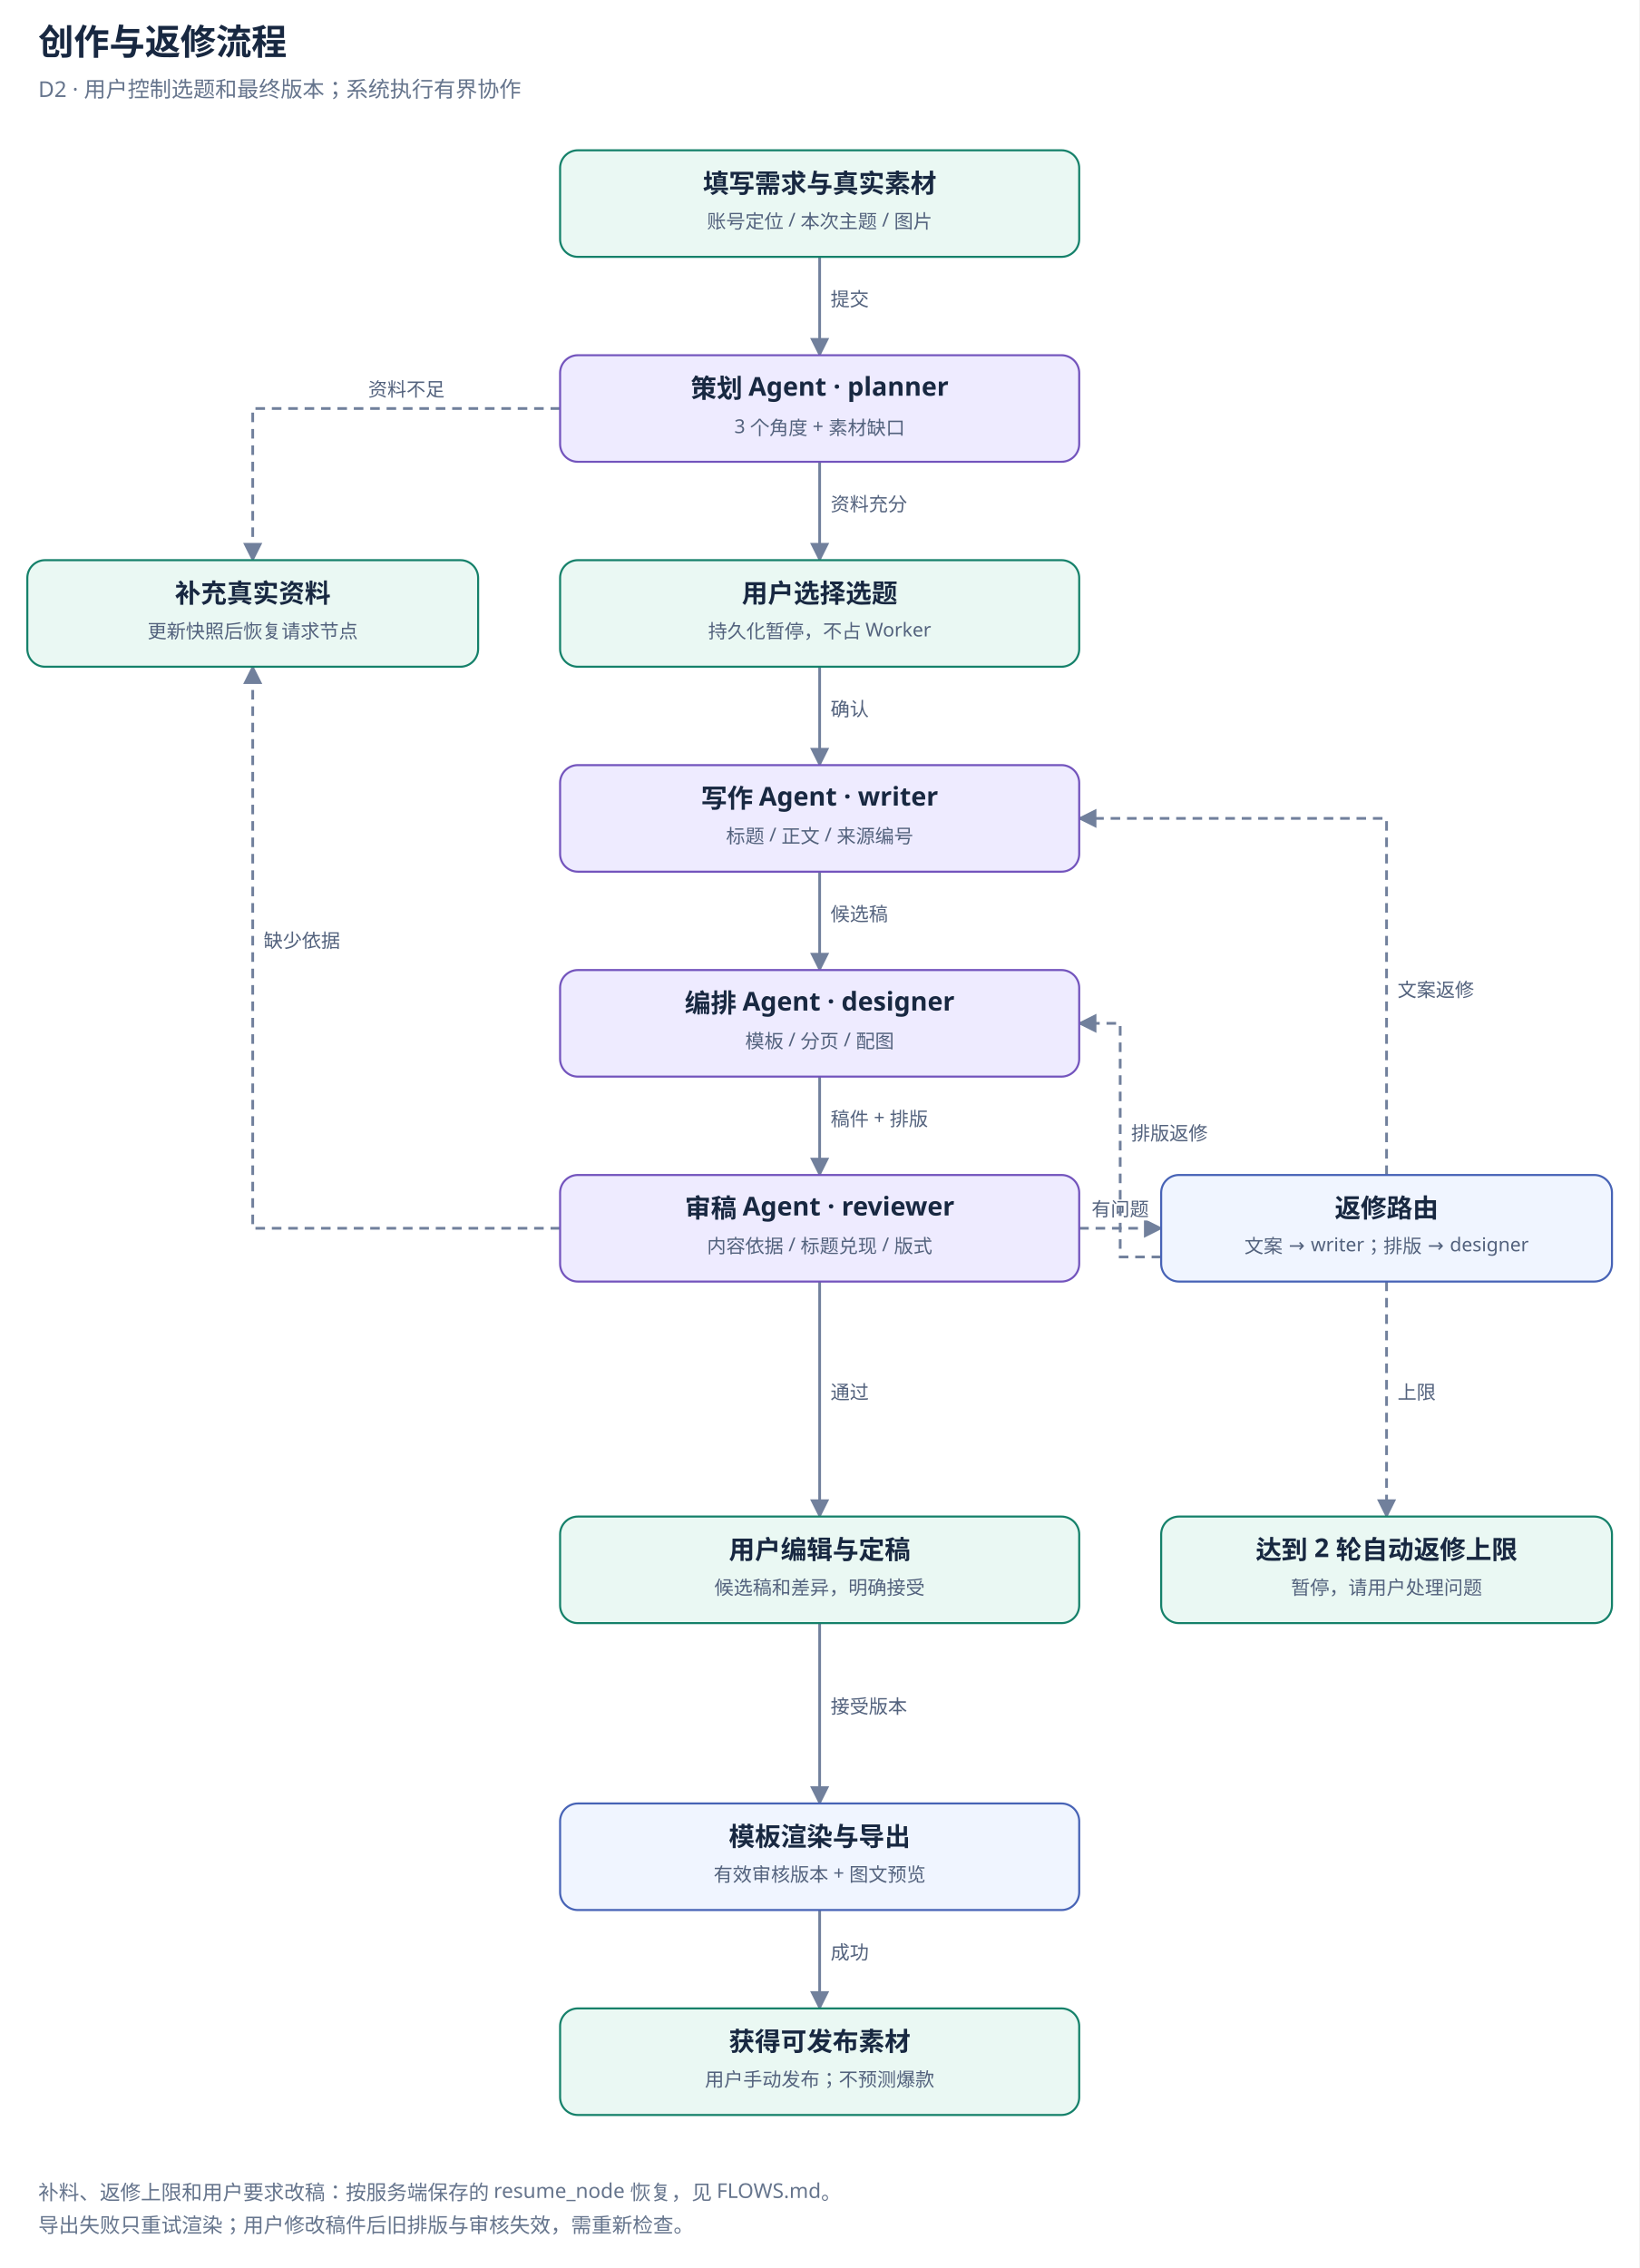
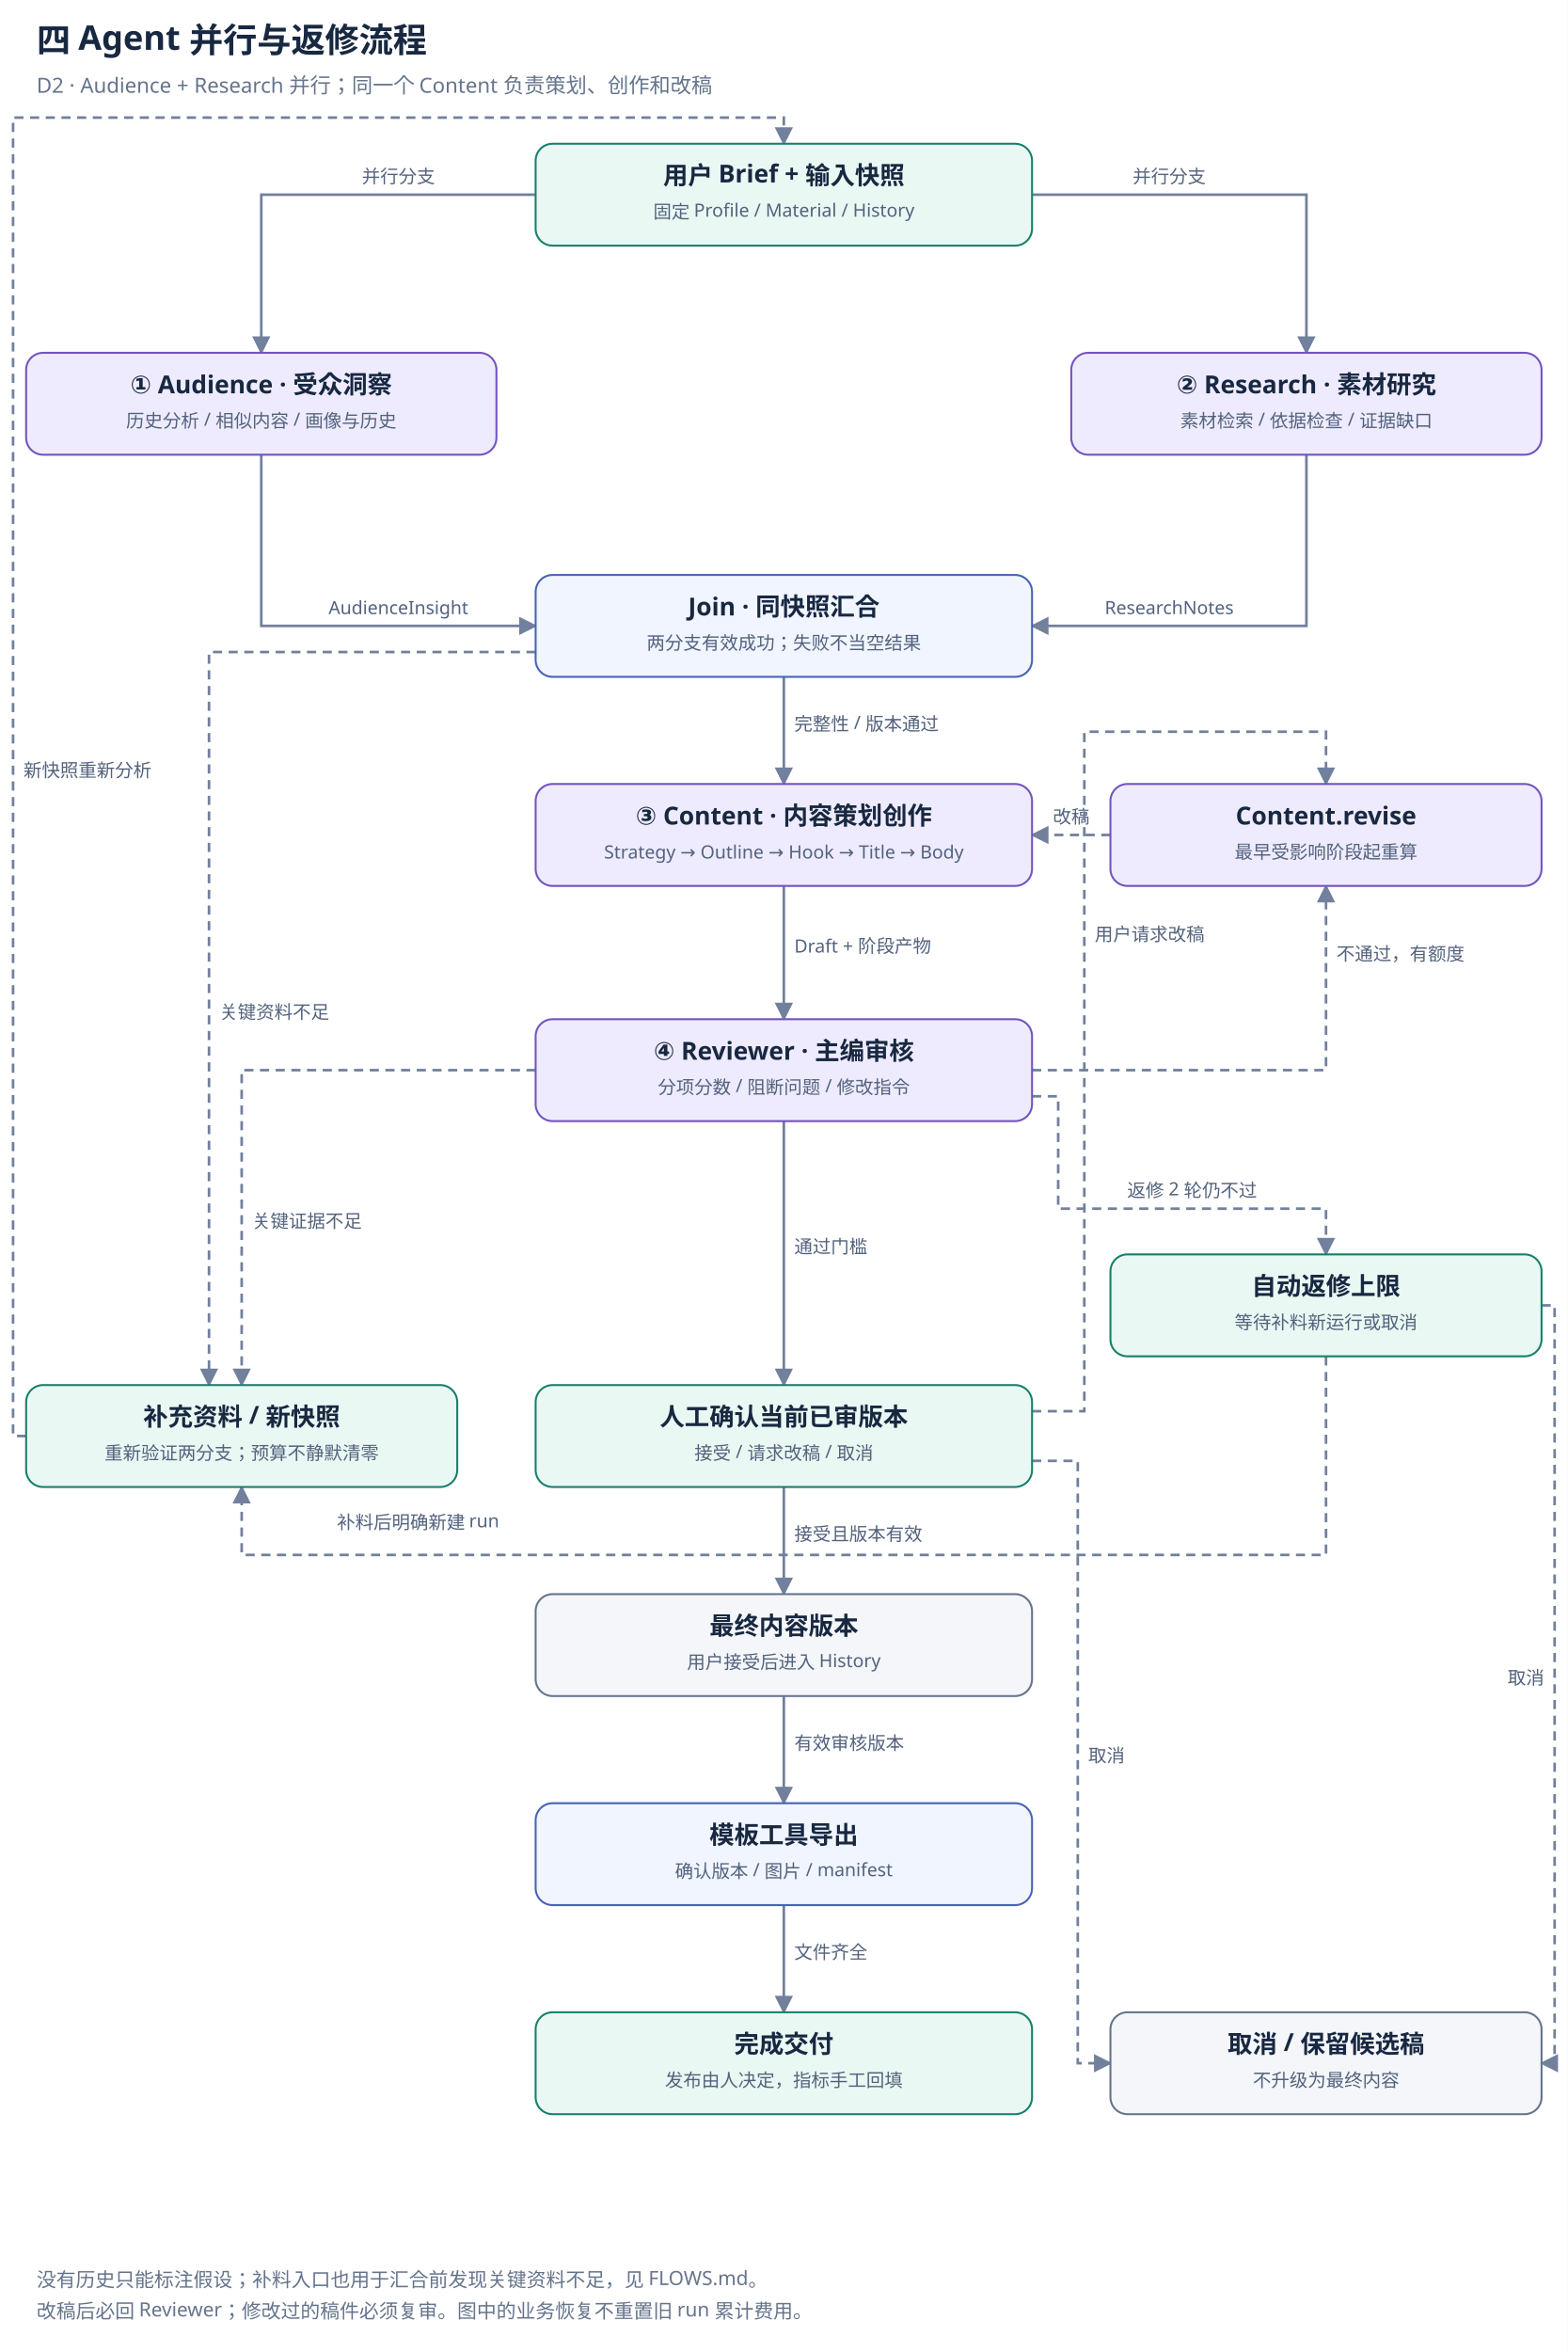
- <svg xmlns="http://www.w3.org/2000/svg" width="1200" height="1660" viewBox="0 0 1200 1660" role="img" aria-labelledby="title desc">
+ <svg xmlns="http://www.w3.org/2000/svg" width="1200" height="1800" viewBox="0 0 1200 1800" role="img" aria-labelledby="title desc">
  <defs>
    <marker id="arrow" viewBox="0 0 10 10" refX="9" refY="5" markerWidth="7" markerHeight="7" orient="auto-start-reverse">
      <path d="M0 0 L10 5 L0 10z" fill="#71809c" />
    </marker>
  </defs>
  <rect width="100%" height="100%" fill="#ffffff" />
  <g font-family="PingFang SC, Microsoft YaHei, sans-serif">
-     <text x="28" y="40" font-size="26" font-weight="700" fill="#182841">创作与返修流程</text>
-     <text x="28" y="71" font-size="16" fill="#65748c">D2 · 用户控制选题和最终版本；系统执行有界协作</text>
-     <polyline points="600,188 600,260" fill="none" stroke="#71809c" stroke-width="2" marker-end="url(#arrow)" />
-     <text x="608.0" y="224.0" font-size="14" text-anchor="start" fill="#53627d" stroke="white" stroke-width="5" paint-order="stroke">提交</text>
-     <polyline points="600,338 600,410" fill="none" stroke="#71809c" stroke-width="2" marker-end="url(#arrow)" />
-     <text x="608.0" y="374.0" font-size="14" text-anchor="start" fill="#53627d" stroke="white" stroke-width="5" paint-order="stroke">资料充分</text>
-     <polyline points="410,299 185,299 185,410" fill="none" stroke="#71809c" stroke-width="2" stroke-dasharray="7 5" marker-end="url(#arrow)" />
-     <text x="297.5" y="290.0" font-size="14" text-anchor="middle" fill="#53627d" stroke="white" stroke-width="5" paint-order="stroke">资料不足</text>
-     <polyline points="600,488 600,560" fill="none" stroke="#71809c" stroke-width="2" marker-end="url(#arrow)" />
-     <text x="608.0" y="524.0" font-size="14" text-anchor="start" fill="#53627d" stroke="white" stroke-width="5" paint-order="stroke">确认</text>
-     <polyline points="600,638 600,710" fill="none" stroke="#71809c" stroke-width="2" marker-end="url(#arrow)" />
-     <text x="608.0" y="674.0" font-size="14" text-anchor="start" fill="#53627d" stroke="white" stroke-width="5" paint-order="stroke">候选稿</text>
-     <polyline points="600,788 600,860" fill="none" stroke="#71809c" stroke-width="2" marker-end="url(#arrow)" />
-     <text x="608.0" y="824.0" font-size="14" text-anchor="start" fill="#53627d" stroke="white" stroke-width="5" paint-order="stroke">稿件 + 排版</text>
-     <polyline points="600,938 600,1110" fill="none" stroke="#71809c" stroke-width="2" marker-end="url(#arrow)" />
-     <text x="608.0" y="1024.0" font-size="14" text-anchor="start" fill="#53627d" stroke="white" stroke-width="5" paint-order="stroke">通过</text>
-     <polyline points="410,899 185,899 185,488" fill="none" stroke="#71809c" stroke-width="2" stroke-dasharray="7 5" marker-end="url(#arrow)" />
-     <text x="193.0" y="693.5" font-size="14" text-anchor="start" fill="#53627d" stroke="white" stroke-width="5" paint-order="stroke">缺少依据</text>
-     <polyline points="790,899 850,899" fill="none" stroke="#71809c" stroke-width="2" stroke-dasharray="7 5" marker-end="url(#arrow)" />
-     <text x="820.0" y="890.0" font-size="14" text-anchor="middle" fill="#53627d" stroke="white" stroke-width="5" paint-order="stroke">有问题</text>
-     <polyline points="1015,860 1015,599 790,599" fill="none" stroke="#71809c" stroke-width="2" stroke-dasharray="7 5" marker-end="url(#arrow)" />
-     <text x="1023.0" y="729.5" font-size="14" text-anchor="start" fill="#53627d" stroke="white" stroke-width="5" paint-order="stroke">文案返修</text>
-     <polyline points="850,920 820,920 820,749 790,749" fill="none" stroke="#71809c" stroke-width="2" stroke-dasharray="7 5" marker-end="url(#arrow)" />
-     <text x="828.0" y="834.5" font-size="14" text-anchor="start" fill="#53627d" stroke="white" stroke-width="5" paint-order="stroke">排版返修</text>
-     <polyline points="1015,938 1015,1110" fill="none" stroke="#71809c" stroke-width="2" stroke-dasharray="7 5" marker-end="url(#arrow)" />
-     <text x="1023.0" y="1024.0" font-size="14" text-anchor="start" fill="#53627d" stroke="white" stroke-width="5" paint-order="stroke">上限</text>
-     <polyline points="600,1188 600,1320" fill="none" stroke="#71809c" stroke-width="2" marker-end="url(#arrow)" />
-     <text x="608.0" y="1254.0" font-size="14" text-anchor="start" fill="#53627d" stroke="white" stroke-width="5" paint-order="stroke">接受版本</text>
-     <polyline points="600,1398 600,1470" fill="none" stroke="#71809c" stroke-width="2" marker-end="url(#arrow)" />
-     <text x="608.0" y="1434.0" font-size="14" text-anchor="start" fill="#53627d" stroke="white" stroke-width="5" paint-order="stroke">成功</text>
+     <text x="28" y="40" font-size="26" font-weight="700" fill="#182841">四 Agent 并行与返修流程</text>
+     <text x="28" y="71" font-size="16" fill="#65748c">D2 · Audience + Research 并行；同一个 Content 负责策划、创作和改稿</text>
+     <polyline points="410,149 200,149 200,270" fill="none" stroke="#71809c" stroke-width="2" marker-end="url(#arrow)" />
+     <text x="305.0" y="140.0" font-size="14" text-anchor="middle" fill="#53627d" stroke="white" stroke-width="5" paint-order="stroke">并行分支</text>
+     <polyline points="790,149 1000,149 1000,270" fill="none" stroke="#71809c" stroke-width="2" marker-end="url(#arrow)" />
+     <text x="895.0" y="140.0" font-size="14" text-anchor="middle" fill="#53627d" stroke="white" stroke-width="5" paint-order="stroke">并行分支</text>
+     <polyline points="200,348 200,479 410,479" fill="none" stroke="#71809c" stroke-width="2" marker-end="url(#arrow)" />
+     <text x="305.0" y="470.0" font-size="14" text-anchor="middle" fill="#53627d" stroke="white" stroke-width="5" paint-order="stroke">AudienceInsight</text>
+     <polyline points="1000,348 1000,479 790,479" fill="none" stroke="#71809c" stroke-width="2" marker-end="url(#arrow)" />
+     <text x="895.0" y="470.0" font-size="14" text-anchor="middle" fill="#53627d" stroke="white" stroke-width="5" paint-order="stroke">ResearchNotes</text>
+     <polyline points="600,518 600,600" fill="none" stroke="#71809c" stroke-width="2" marker-end="url(#arrow)" />
+     <text x="608.0" y="559.0" font-size="14" text-anchor="start" fill="#53627d" stroke="white" stroke-width="5" paint-order="stroke">完整性 / 版本通过</text>
+     <polyline points="410,499 160,499 160,1060" fill="none" stroke="#71809c" stroke-width="2" stroke-dasharray="7 5" marker-end="url(#arrow)" />
+     <text x="168.0" y="779.5" font-size="14" text-anchor="start" fill="#53627d" stroke="white" stroke-width="5" paint-order="stroke">关键资料不足</text>
+     <polyline points="600,678 600,780" fill="none" stroke="#71809c" stroke-width="2" marker-end="url(#arrow)" />
+     <text x="608.0" y="729.0" font-size="14" text-anchor="start" fill="#53627d" stroke="white" stroke-width="5" paint-order="stroke">Draft + 阶段产物</text>
+     <polyline points="790,819 1015,819 1015,678" fill="none" stroke="#71809c" stroke-width="2" stroke-dasharray="7 5" marker-end="url(#arrow)" />
+     <text x="1023" y="735" font-size="14" text-anchor="start" fill="#53627d" stroke="white" stroke-width="5" paint-order="stroke">不通过，有额度</text>
+     <polyline points="850,639 790,639" fill="none" stroke="#71809c" stroke-width="2" stroke-dasharray="7 5" marker-end="url(#arrow)" />
+     <text x="820.0" y="630.0" font-size="14" text-anchor="middle" fill="#53627d" stroke="white" stroke-width="5" paint-order="stroke">改稿</text>
+     <polyline points="600,858 600,1060" fill="none" stroke="#71809c" stroke-width="2" marker-end="url(#arrow)" />
+     <text x="608.0" y="959.0" font-size="14" text-anchor="start" fill="#53627d" stroke="white" stroke-width="5" paint-order="stroke">通过门槛</text>
+     <polyline points="410,819 185,819 185,1060" fill="none" stroke="#71809c" stroke-width="2" stroke-dasharray="7 5" marker-end="url(#arrow)" />
+     <text x="193.0" y="939.5" font-size="14" text-anchor="start" fill="#53627d" stroke="white" stroke-width="5" paint-order="stroke">关键证据不足</text>
+     <polyline points="790,839 810,839 810,925 1015,925 1015,960" fill="none" stroke="#71809c" stroke-width="2" stroke-dasharray="7 5" marker-end="url(#arrow)" />
+     <text x="912.5" y="916.0" font-size="14" text-anchor="middle" fill="#53627d" stroke="white" stroke-width="5" paint-order="stroke">返修 2 轮仍不过</text>
+     <polyline points="1015,1038 1015,1190 185,1190 185,1138" fill="none" stroke="#71809c" stroke-width="2" stroke-dasharray="7 5" marker-end="url(#arrow)" />
+     <text x="320" y="1170" font-size="14" text-anchor="middle" fill="#53627d" stroke="white" stroke-width="5" paint-order="stroke">补料后明确新建 run</text>
+     <polyline points="20,1099 10,1099 10,90 600,90 600,110" fill="none" stroke="#71809c" stroke-width="2" stroke-dasharray="7 5" marker-end="url(#arrow)" />
+     <text x="18.0" y="594.5" font-size="14" text-anchor="start" fill="#53627d" stroke="white" stroke-width="5" paint-order="stroke">新快照重新分析</text>
+     <polyline points="1180,999 1190,999 1190,1579 1180,1579" fill="none" stroke="#71809c" stroke-width="2" stroke-dasharray="7 5" marker-end="url(#arrow)" />
+     <text x="1182.0" y="1289.0" font-size="14" text-anchor="end" fill="#53627d" stroke="white" stroke-width="5" paint-order="stroke">取消</text>
+     <polyline points="790,1080 830,1080 830,560 1015,560 1015,600" fill="none" stroke="#71809c" stroke-width="2" stroke-dasharray="7 5" marker-end="url(#arrow)" />
+     <text x="838" y="720" font-size="14" text-anchor="start" fill="#53627d" stroke="white" stroke-width="5" paint-order="stroke">用户请求改稿</text>
+     <polyline points="790,1118 825,1118 825,1579 850,1579" fill="none" stroke="#71809c" stroke-width="2" stroke-dasharray="7 5" marker-end="url(#arrow)" />
+     <text x="833.0" y="1348.5" font-size="14" text-anchor="start" fill="#53627d" stroke="white" stroke-width="5" paint-order="stroke">取消</text>
+     <polyline points="600,1138 600,1220" fill="none" stroke="#71809c" stroke-width="2" marker-end="url(#arrow)" />
+     <text x="608.0" y="1179.0" font-size="14" text-anchor="start" fill="#53627d" stroke="white" stroke-width="5" paint-order="stroke">接受且版本有效</text>
+     <polyline points="600,1298 600,1380" fill="none" stroke="#71809c" stroke-width="2" marker-end="url(#arrow)" />
+     <text x="608.0" y="1339.0" font-size="14" text-anchor="start" fill="#53627d" stroke="white" stroke-width="5" paint-order="stroke">有效审核版本</text>
+     <polyline points="600,1458 600,1540" fill="none" stroke="#71809c" stroke-width="2" marker-end="url(#arrow)" />
+     <text x="608.0" y="1499.0" font-size="14" text-anchor="start" fill="#53627d" stroke="white" stroke-width="5" paint-order="stroke">文件齐全</text>
    <rect x="410" y="110" width="380" height="78" rx="13" fill="#eaf8f3" stroke="#15816a" stroke-width="1.5" />
-     <text x="600.0" y="141" text-anchor="middle" font-size="19" font-weight="600" fill="#182841">填写需求与真实素材</text>
-     <text x="600.0" y="167" text-anchor="middle" font-size="14" fill="#53627d">账号定位 / 本次主题 / 图片</text>
-     <rect x="410" y="260" width="380" height="78" rx="13" fill="#eeebff" stroke="#7354bd" stroke-width="1.5" />
-     <text x="600.0" y="291" text-anchor="middle" font-size="19" font-weight="600" fill="#182841">策划 Agent · planner</text>
-     <text x="600.0" y="317" text-anchor="middle" font-size="14" fill="#53627d">3 个角度 + 素材缺口</text>
-     <rect x="410" y="410" width="380" height="78" rx="13" fill="#eaf8f3" stroke="#15816a" stroke-width="1.5" />
-     <text x="600.0" y="441" text-anchor="middle" font-size="19" font-weight="600" fill="#182841">用户选择选题</text>
-     <text x="600.0" y="467" text-anchor="middle" font-size="14" fill="#53627d">持久化暂停，不占 Worker</text>
-     <rect x="410" y="560" width="380" height="78" rx="13" fill="#eeebff" stroke="#7354bd" stroke-width="1.5" />
-     <text x="600.0" y="591" text-anchor="middle" font-size="19" font-weight="600" fill="#182841">写作 Agent · writer</text>
-     <text x="600.0" y="617" text-anchor="middle" font-size="14" fill="#53627d">标题 / 正文 / 来源编号</text>
-     <rect x="410" y="710" width="380" height="78" rx="13" fill="#eeebff" stroke="#7354bd" stroke-width="1.5" />
-     <text x="600.0" y="741" text-anchor="middle" font-size="19" font-weight="600" fill="#182841">编排 Agent · designer</text>
-     <text x="600.0" y="767" text-anchor="middle" font-size="14" fill="#53627d">模板 / 分页 / 配图</text>
-     <rect x="410" y="860" width="380" height="78" rx="13" fill="#eeebff" stroke="#7354bd" stroke-width="1.5" />
-     <text x="600.0" y="891" text-anchor="middle" font-size="19" font-weight="600" fill="#182841">审稿 Agent · reviewer</text>
-     <text x="600.0" y="917" text-anchor="middle" font-size="14" fill="#53627d">内容依据 / 标题兑现 / 版式</text>
-     <rect x="20" y="410" width="330" height="78" rx="13" fill="#eaf8f3" stroke="#15816a" stroke-width="1.5" />
-     <text x="185.0" y="441" text-anchor="middle" font-size="19" font-weight="600" fill="#182841">补充真实资料</text>
-     <text x="185.0" y="467" text-anchor="middle" font-size="14" fill="#53627d">更新快照后恢复请求节点</text>
-     <rect x="850" y="860" width="330" height="78" rx="13" fill="#f0f5ff" stroke="#4763b6" stroke-width="1.5" />
-     <text x="1015.0" y="891" text-anchor="middle" font-size="19" font-weight="600" fill="#182841">返修路由</text>
-     <text x="1015.0" y="917" text-anchor="middle" font-size="14" fill="#53627d">文案 → writer；排版 → designer</text>
-     <rect x="850" y="1110" width="330" height="78" rx="13" fill="#eaf8f3" stroke="#15816a" stroke-width="1.5" />
-     <text x="1015.0" y="1141" text-anchor="middle" font-size="19" font-weight="600" fill="#182841">达到 2 轮自动返修上限</text>
-     <text x="1015.0" y="1167" text-anchor="middle" font-size="14" fill="#53627d">暂停，请用户处理问题</text>
-     <rect x="410" y="1110" width="380" height="78" rx="13" fill="#eaf8f3" stroke="#15816a" stroke-width="1.5" />
-     <text x="600.0" y="1141" text-anchor="middle" font-size="19" font-weight="600" fill="#182841">用户编辑与定稿</text>
-     <text x="600.0" y="1167" text-anchor="middle" font-size="14" fill="#53627d">候选稿和差异，明确接受</text>
-     <rect x="410" y="1320" width="380" height="78" rx="13" fill="#f0f5ff" stroke="#4763b6" stroke-width="1.5" />
-     <text x="600.0" y="1351" text-anchor="middle" font-size="19" font-weight="600" fill="#182841">模板渲染与导出</text>
-     <text x="600.0" y="1377" text-anchor="middle" font-size="14" fill="#53627d">有效审核版本 + 图文预览</text>
-     <rect x="410" y="1470" width="380" height="78" rx="13" fill="#eaf8f3" stroke="#15816a" stroke-width="1.5" />
-     <text x="600.0" y="1501" text-anchor="middle" font-size="19" font-weight="600" fill="#182841">获得可发布素材</text>
-     <text x="600.0" y="1527" text-anchor="middle" font-size="14" fill="#53627d">用户手动发布；不预测爆款</text>
-     <text x="28" y="1610" font-size="15" fill="#65748c">补料、返修上限和用户要求改稿：按服务端保存的 resume_node 恢复，见 FLOWS.md。</text>
-     <text x="28" y="1634" font-size="15" fill="#65748c">导出失败只重试渲染；用户修改稿件后旧排版与审核失效，需重新检查。</text>
+     <text x="600.0" y="141" text-anchor="middle" font-size="19" font-weight="600" fill="#182841">用户 Brief + 输入快照</text>
+     <text x="600.0" y="167" text-anchor="middle" font-size="14" fill="#53627d">固定 Profile / Material / History</text>
+     <rect x="20" y="270" width="360" height="78" rx="13" fill="#eeebff" stroke="#7354bd" stroke-width="1.5" />
+     <text x="200.0" y="301" text-anchor="middle" font-size="19" font-weight="600" fill="#182841">① Audience · 受众洞察</text>
+     <text x="200.0" y="327" text-anchor="middle" font-size="14" fill="#53627d">历史分析 / 相似内容 / 画像与历史</text>
+     <rect x="820" y="270" width="360" height="78" rx="13" fill="#eeebff" stroke="#7354bd" stroke-width="1.5" />
+     <text x="1000.0" y="301" text-anchor="middle" font-size="19" font-weight="600" fill="#182841">② Research · 素材研究</text>
+     <text x="1000.0" y="327" text-anchor="middle" font-size="14" fill="#53627d">素材检索 / 依据检查 / 证据缺口</text>
+     <rect x="410" y="440" width="380" height="78" rx="13" fill="#f0f5ff" stroke="#4763b6" stroke-width="1.5" />
+     <text x="600.0" y="471" text-anchor="middle" font-size="19" font-weight="600" fill="#182841">Join · 同快照汇合</text>
+     <text x="600.0" y="497" text-anchor="middle" font-size="14" fill="#53627d">两分支有效成功；失败不当空结果</text>
+     <rect x="410" y="600" width="380" height="78" rx="13" fill="#eeebff" stroke="#7354bd" stroke-width="1.5" />
+     <text x="600.0" y="631" text-anchor="middle" font-size="19" font-weight="600" fill="#182841">③ Content · 内容策划创作</text>
+     <text x="600.0" y="657" text-anchor="middle" font-size="14" fill="#53627d">Strategy → Outline → Hook → Title → Body</text>
+     <rect x="410" y="780" width="380" height="78" rx="13" fill="#eeebff" stroke="#7354bd" stroke-width="1.5" />
+     <text x="600.0" y="811" text-anchor="middle" font-size="19" font-weight="600" fill="#182841">④ Reviewer · 主编审核</text>
+     <text x="600.0" y="837" text-anchor="middle" font-size="14" fill="#53627d">分项分数 / 阻断问题 / 修改指令</text>
+     <rect x="850" y="600" width="330" height="78" rx="13" fill="#eeebff" stroke="#7354bd" stroke-width="1.5" />
+     <text x="1015.0" y="631" text-anchor="middle" font-size="19" font-weight="600" fill="#182841">Content.revise</text>
+     <text x="1015.0" y="657" text-anchor="middle" font-size="14" fill="#53627d">最早受影响阶段起重算</text>
+     <rect x="20" y="1060" width="330" height="78" rx="13" fill="#eaf8f3" stroke="#15816a" stroke-width="1.5" />
+     <text x="185.0" y="1091" text-anchor="middle" font-size="19" font-weight="600" fill="#182841">补充资料 / 新快照</text>
+     <text x="185.0" y="1117" text-anchor="middle" font-size="14" fill="#53627d">重新验证两分支；预算不静默清零</text>
+     <rect x="850" y="960" width="330" height="78" rx="13" fill="#eaf8f3" stroke="#15816a" stroke-width="1.5" />
+     <text x="1015.0" y="991" text-anchor="middle" font-size="19" font-weight="600" fill="#182841">自动返修上限</text>
+     <text x="1015.0" y="1017" text-anchor="middle" font-size="14" fill="#53627d">等待补料新运行或取消</text>
+     <rect x="410" y="1060" width="380" height="78" rx="13" fill="#eaf8f3" stroke="#15816a" stroke-width="1.5" />
+     <text x="600.0" y="1091" text-anchor="middle" font-size="19" font-weight="600" fill="#182841">人工确认当前已审版本</text>
+     <text x="600.0" y="1117" text-anchor="middle" font-size="14" fill="#53627d">接受 / 请求改稿 / 取消</text>
+     <rect x="410" y="1220" width="380" height="78" rx="13" fill="#f4f6f9" stroke="#65748c" stroke-width="1.5" />
+     <text x="600.0" y="1251" text-anchor="middle" font-size="19" font-weight="600" fill="#182841">最终内容版本</text>
+     <text x="600.0" y="1277" text-anchor="middle" font-size="14" fill="#53627d">用户接受后进入 History</text>
+     <rect x="410" y="1380" width="380" height="78" rx="13" fill="#f0f5ff" stroke="#4763b6" stroke-width="1.5" />
+     <text x="600.0" y="1411" text-anchor="middle" font-size="19" font-weight="600" fill="#182841">模板工具导出</text>
+     <text x="600.0" y="1437" text-anchor="middle" font-size="14" fill="#53627d">确认版本 / 图片 / manifest</text>
+     <rect x="410" y="1540" width="380" height="78" rx="13" fill="#eaf8f3" stroke="#15816a" stroke-width="1.5" />
+     <text x="600.0" y="1571" text-anchor="middle" font-size="19" font-weight="600" fill="#182841">完成交付</text>
+     <text x="600.0" y="1597" text-anchor="middle" font-size="14" fill="#53627d">发布由人决定，指标手工回填</text>
+     <rect x="850" y="1540" width="330" height="78" rx="13" fill="#f4f6f9" stroke="#65748c" stroke-width="1.5" />
+     <text x="1015.0" y="1571" text-anchor="middle" font-size="19" font-weight="600" fill="#182841">取消 / 保留候选稿</text>
+     <text x="1015.0" y="1597" text-anchor="middle" font-size="14" fill="#53627d">不升级为最终内容</text>
+     <text x="28" y="1750" font-size="15" fill="#65748c">没有历史只能标注假设；补料入口也用于汇合前发现关键资料不足，见 FLOWS.md。</text>
+     <text x="28" y="1774" font-size="15" fill="#65748c">改稿后必回 Reviewer；修改过的稿件必须复审。图中的业务恢复不重置旧 run 累计费用。</text>
  </g>
</svg>
